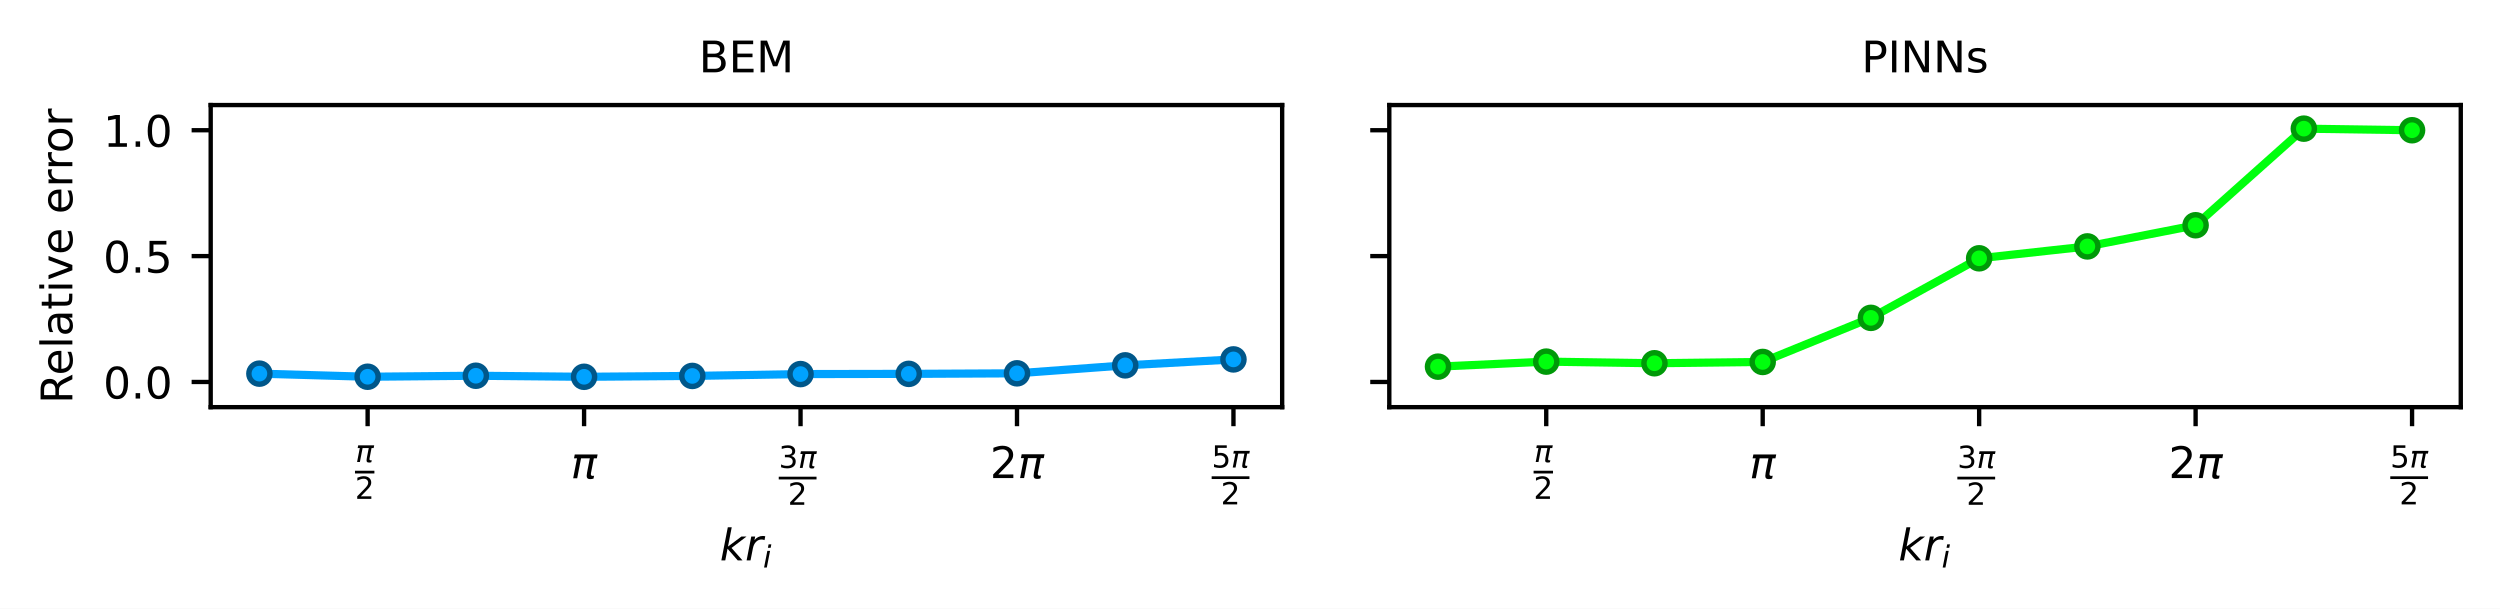
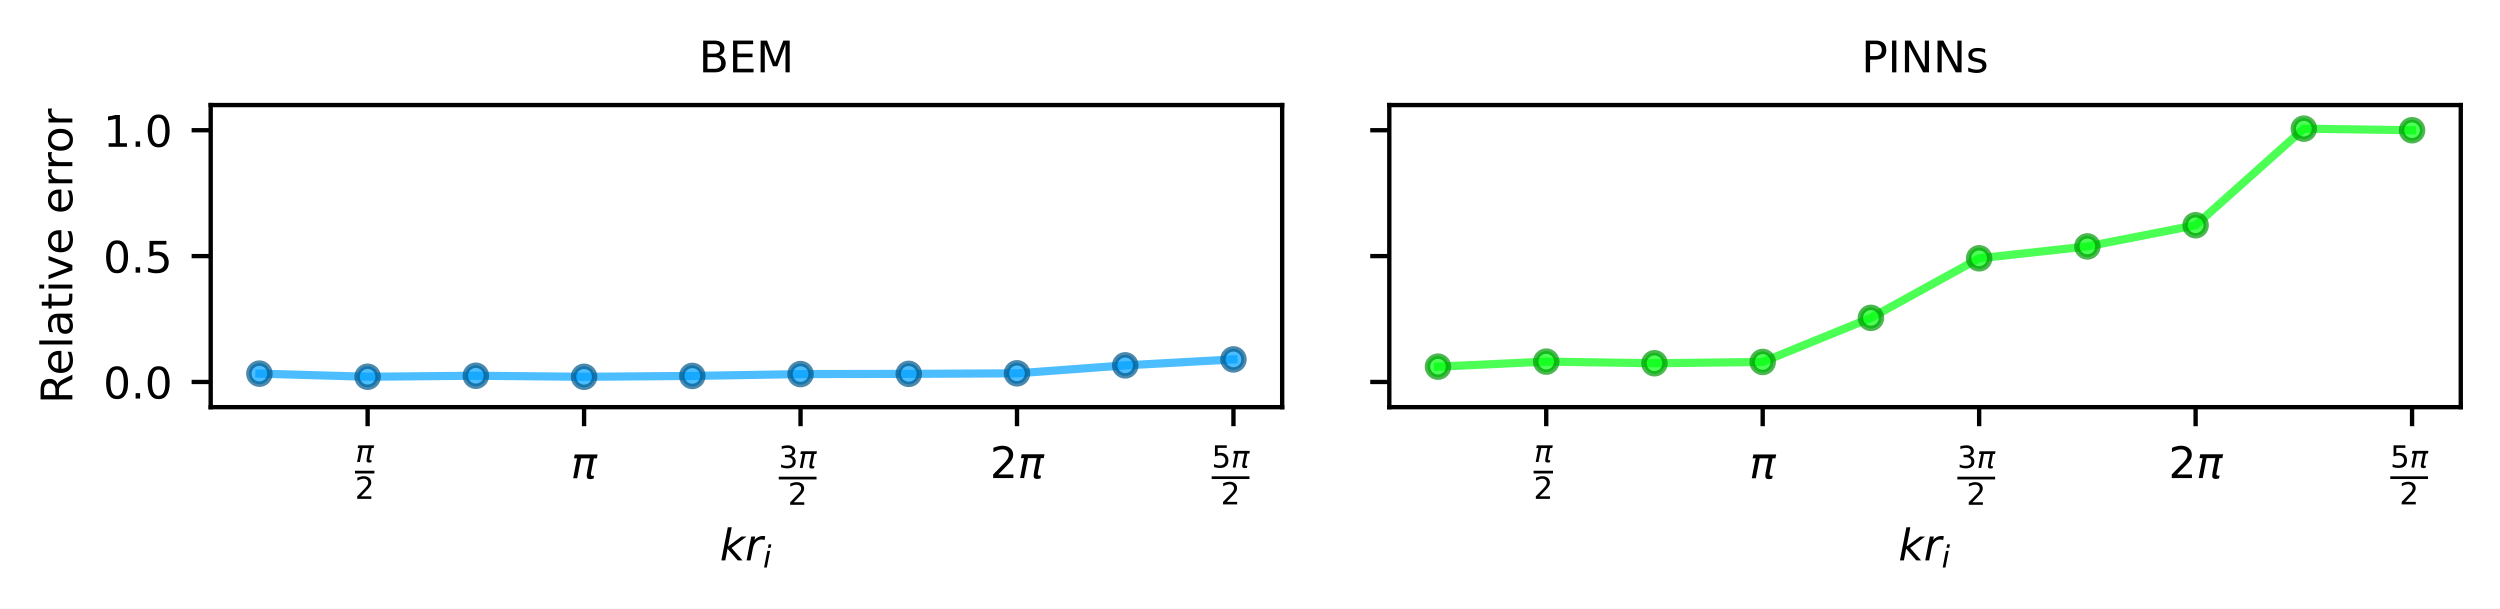
<svg xmlns="http://www.w3.org/2000/svg" xmlns:xlink="http://www.w3.org/1999/xlink" width="458.785pt" height="111.701pt" viewBox="0 0 458.785 111.701" version="1.1">
  <defs>
    <style type="text/css">*{stroke-linejoin: round; stroke-linecap: butt}</style>
  </defs>
  <g id="figure_1">
    <g id="patch_1">
      <path d="M 0 111.701  L 458.785 111.701  L 458.785 0  L 0 0  z " style="fill: #ffffff" />
    </g>
    <g id="axes_1">
      <g id="patch_2">
        <path d="M 38.665 74.719  L 235.294 74.719  L 235.294 19.279  L 38.665 19.279  z " style="fill: #ffffff" />
      </g>
      <g id="line2d_1">
-         <path d="M 47.603 68.569  L 67.464 69.138  L 87.326 68.955  L 107.187 69.147  L 127.049 68.989  L 146.91 68.649  L 166.771 68.61  L 186.633 68.51  L 206.494 67.047  L 226.356 65.956  " clip-path="url(#p0c5acc9a30)" style="fill: none; stroke: #00a2ff; stroke-width: 1.5; stroke-linecap: square" />
+         <path d="M 47.603 68.569  L 67.464 69.138  L 87.326 68.955  L 107.187 69.147  L 127.049 68.989  L 146.91 68.649  L 166.771 68.61  L 186.633 68.51  L 206.494 67.047  L 226.356 65.956  " clip-path="url(#p83d63724ca)" style="fill: none; stroke: #00a2ff; stroke-opacity: 0.7; stroke-width: 1.5; stroke-linecap: square" />
      </g>
      <g id="matplotlib.axis_1">
        <g id="xtick_1">
          <g id="line2d_2">
            <defs>
-               <path id="mdac662b05f" d="M 0 0  L 0 3.5  " style="stroke: #000000; stroke-width: 0.8" />
+               <path id="m0027dcd710" d="M 0 0  L 0 3.5  " style="stroke: #000000; stroke-width: 0.8" />
            </defs>
            <g>
-               <use xlink:href="#mdac662b05f" x="67.464" y="74.719" style="stroke: #000000; stroke-width: 0.8" />
+               <use xlink:href="#m0027dcd710" x="67.464" y="74.719" style="stroke: #000000; stroke-width: 0.8" />
            </g>
          </g>
          <g id="text_1">
            <g transform="translate(65.14413 88.43875) scale(0.08 -0.08)">
              <defs>
                <path id="DejaVuSans-Oblique-3c0" d="M 584 3500  L 3938 3500  L 3825 2925  L 3384 2925  L 2966 775  Q 2922 550 2981 450  Q 3038 353 3209 353  Q 3256 353 3325 363  Q 3397 369 3419 372  L 3338 -44  Q 3222 -84 3103 -103  Q 2981 -122 2866 -122  Q 2491 -122 2388 81  Q 2284 288 2391 838  L 2797 2925  L 1506 2925  L 938 0  L 350 0  L 919 2925  L 472 2925  L 584 3500  z " transform="scale(0.015625)" />
                <path id="DejaVuSans-32" d="M 1228 531  L 3431 531  L 3431 0  L 469 0  L 469 531  Q 828 903 1448 1529  Q 2069 2156 2228 2338  Q 2531 2678 2651 2914  Q 2772 3150 2772 3378  Q 2772 3750 2511 3984  Q 2250 4219 1831 4219  Q 1534 4219 1204 4116  Q 875 4013 500 3803  L 500 4441  Q 881 4594 1212 4672  Q 1544 4750 1819 4750  Q 2544 4750 2975 4387  Q 3406 4025 3406 3419  Q 3406 3131 3298 2873  Q 3191 2616 2906 2266  Q 2828 2175 2409 1742  Q 1991 1309 1228 531  z " transform="scale(0.015625)" />
              </defs>
              <use xlink:href="#DejaVuSans-Oblique-3c0" transform="translate(1 45.71875) scale(0.7)" />
              <use xlink:href="#DejaVuSans-32" transform="translate(0 -38.81875) scale(0.7)" />
              <path d="M 0 19.384  L 0 25.634  L 44.536 25.634  L 44.536 19.384  L 0 19.384  z " />
            </g>
          </g>
        </g>
        <g id="xtick_2">
          <g id="line2d_3">
            <g>
-               <use xlink:href="#mdac662b05f" x="107.187" y="74.719" style="stroke: #000000; stroke-width: 0.8" />
+               <use xlink:href="#m0027dcd710" x="107.187" y="74.719" style="stroke: #000000; stroke-width: 0.8" />
            </g>
          </g>
          <g id="text_2">
            <g transform="translate(104.7471 87.7975) scale(0.08 -0.08)">
              <use xlink:href="#DejaVuSans-Oblique-3c0" transform="translate(0 0.3125)" />
            </g>
          </g>
        </g>
        <g id="xtick_3">
          <g id="line2d_4">
            <g>
-               <use xlink:href="#mdac662b05f" x="146.91" y="74.719" style="stroke: #000000; stroke-width: 0.8" />
+               <use xlink:href="#m0027dcd710" x="146.91" y="74.719" style="stroke: #000000; stroke-width: 0.8" />
            </g>
          </g>
          <g id="text_3">
            <g transform="translate(142.91 89.55875) scale(0.08 -0.08)">
              <defs>
                <path id="DejaVuSans-33" d="M 2597 2516  Q 3050 2419 3304 2112  Q 3559 1806 3559 1356  Q 3559 666 3084 287  Q 2609 -91 1734 -91  Q 1441 -91 1130 -33  Q 819 25 488 141  L 488 750  Q 750 597 1062 519  Q 1375 441 1716 441  Q 2309 441 2620 675  Q 2931 909 2931 1356  Q 2931 1769 2642 2001  Q 2353 2234 1838 2234  L 1294 2234  L 1294 2753  L 1863 2753  Q 2328 2753 2575 2939  Q 2822 3125 2822 3475  Q 2822 3834 2567 4026  Q 2313 4219 1838 4219  Q 1578 4219 1281 4162  Q 984 4106 628 3988  L 628 4550  Q 988 4650 1302 4700  Q 1616 4750 1894 4750  Q 2613 4750 3031 4423  Q 3450 4097 3450 3541  Q 3450 3153 3228 2886  Q 3006 2619 2597 2516  z " transform="scale(0.015625)" />
              </defs>
              <use xlink:href="#DejaVuSans-33" transform="translate(0 46.04688) scale(0.7)" />
              <use xlink:href="#DejaVuSans-Oblique-3c0" transform="translate(44.53613 46.04688) scale(0.7)" />
              <use xlink:href="#DejaVuSans-32" transform="translate(21 -38.49063) scale(0.7)" />
              <path d="M 0 19.712  L 0 25.962  L 86.68 25.962  L 86.68 19.712  L 0 19.712  z " />
            </g>
          </g>
        </g>
        <g id="xtick_4">
          <g id="line2d_5">
            <g>
-               <use xlink:href="#mdac662b05f" x="186.633" y="74.719" style="stroke: #000000; stroke-width: 0.8" />
+               <use xlink:href="#m0027dcd710" x="186.633" y="74.719" style="stroke: #000000; stroke-width: 0.8" />
            </g>
          </g>
          <g id="text_4">
            <g transform="translate(181.673 87.7975) scale(0.08 -0.08)">
              <use xlink:href="#DejaVuSans-32" transform="translate(0 0.78125)" />
              <use xlink:href="#DejaVuSans-Oblique-3c0" transform="translate(63.62305 0.78125)" />
            </g>
          </g>
        </g>
        <g id="xtick_5">
          <g id="line2d_6">
            <g>
-               <use xlink:href="#mdac662b05f" x="226.356" y="74.719" style="stroke: #000000; stroke-width: 0.8" />
+               <use xlink:href="#m0027dcd710" x="226.356" y="74.719" style="stroke: #000000; stroke-width: 0.8" />
            </g>
          </g>
          <g id="text_5">
            <g transform="translate(222.3559 89.47875) scale(0.08 -0.08)">
              <defs>
                <path id="DejaVuSans-35" d="M 691 4666  L 3169 4666  L 3169 4134  L 1269 4134  L 1269 2991  Q 1406 3038 1543 3061  Q 1681 3084 1819 3084  Q 2600 3084 3056 2656  Q 3513 2228 3513 1497  Q 3513 744 3044 326  Q 2575 -91 1722 -91  Q 1428 -91 1123 -41  Q 819 9 494 109  L 494 744  Q 775 591 1075 516  Q 1375 441 1709 441  Q 2250 441 2565 725  Q 2881 1009 2881 1497  Q 2881 1984 2565 2268  Q 2250 2553 1709 2553  Q 1456 2553 1204 2497  Q 953 2441 691 2322  L 691 4666  z " transform="scale(0.015625)" />
              </defs>
              <use xlink:href="#DejaVuSans-35" transform="translate(0 45.96563) scale(0.7)" />
              <use xlink:href="#DejaVuSans-Oblique-3c0" transform="translate(44.53613 45.96563) scale(0.7)" />
              <use xlink:href="#DejaVuSans-32" transform="translate(21 -38.57187) scale(0.7)" />
              <path d="M 0 19.631  L 0 25.881  L 86.68 25.881  L 86.68 19.631  L 0 19.631  z " />
            </g>
          </g>
        </g>
        <g id="text_6">
          <g transform="translate(132.0993 102.8375) scale(0.08 -0.08)">
            <defs>
              <path id="DejaVuSans-Oblique-6b" d="M 1172 4863  L 1747 4863  L 1197 2028  L 3169 3500  L 3916 3500  L 1716 1825  L 3322 0  L 2625 0  L 1131 1709  L 800 0  L 225 0  L 1172 4863  z " transform="scale(0.015625)" />
              <path id="DejaVuSans-Oblique-72" d="M 2853 2969  Q 2766 3016 2653 3041  Q 2541 3066 2413 3066  Q 1953 3066 1609 2717  Q 1266 2369 1153 1784  L 800 0  L 225 0  L 909 3500  L 1484 3500  L 1375 2956  Q 1603 3259 1920 3421  Q 2238 3584 2597 3584  Q 2691 3584 2781 3573  Q 2872 3563 2963 3538  L 2853 2969  z " transform="scale(0.015625)" />
              <path id="DejaVuSans-Oblique-69" d="M 1172 4863  L 1747 4863  L 1606 4134  L 1031 4134  L 1172 4863  z M 909 3500  L 1484 3500  L 800 0  L 225 0  L 909 3500  z " transform="scale(0.015625)" />
            </defs>
            <use xlink:href="#DejaVuSans-Oblique-6b" transform="translate(0 0.015625)" />
            <use xlink:href="#DejaVuSans-Oblique-72" transform="translate(57.91016 0.015625)" />
            <use xlink:href="#DejaVuSans-Oblique-69" transform="translate(99.02344 -16.39062) scale(0.7)" />
          </g>
        </g>
      </g>
      <g id="matplotlib.axis_2">
        <g id="ytick_1">
          <g id="line2d_7">
            <defs>
-               <path id="mc0d4abb651" d="M 0 0  L -3.5 0  " style="stroke: #000000; stroke-width: 0.8" />
+               <path id="me4d49abcf4" d="M 0 0  L -3.5 0  " style="stroke: #000000; stroke-width: 0.8" />
            </defs>
            <g>
-               <use xlink:href="#mc0d4abb651" x="38.665" y="70.099" style="stroke: #000000; stroke-width: 0.8" />
+               <use xlink:href="#me4d49abcf4" x="38.665" y="70.099" style="stroke: #000000; stroke-width: 0.8" />
            </g>
          </g>
          <g id="text_7">
            <g transform="translate(18.9425 73.13813) scale(0.08 -0.08)">
              <defs>
                <path id="DejaVuSans-30" d="M 2034 4250  Q 1547 4250 1301 3770  Q 1056 3291 1056 2328  Q 1056 1369 1301 889  Q 1547 409 2034 409  Q 2525 409 2770 889  Q 3016 1369 3016 2328  Q 3016 3291 2770 3770  Q 2525 4250 2034 4250  z M 2034 4750  Q 2819 4750 3233 4129  Q 3647 3509 3647 2328  Q 3647 1150 3233 529  Q 2819 -91 2034 -91  Q 1250 -91 836 529  Q 422 1150 422 2328  Q 422 3509 836 4129  Q 1250 4750 2034 4750  z " transform="scale(0.015625)" />
                <path id="DejaVuSans-2e" d="M 684 794  L 1344 794  L 1344 0  L 684 0  L 684 794  z " transform="scale(0.015625)" />
              </defs>
              <use xlink:href="#DejaVuSans-30" />
              <use xlink:href="#DejaVuSans-2e" x="63.623" />
              <use xlink:href="#DejaVuSans-30" x="95.41" />
            </g>
          </g>
        </g>
        <g id="ytick_2">
          <g id="line2d_8">
            <g>
-               <use xlink:href="#mc0d4abb651" x="38.665" y="46.999" style="stroke: #000000; stroke-width: 0.8" />
+               <use xlink:href="#me4d49abcf4" x="38.665" y="46.999" style="stroke: #000000; stroke-width: 0.8" />
            </g>
          </g>
          <g id="text_8">
            <g transform="translate(18.9425 50.03813) scale(0.08 -0.08)">
              <use xlink:href="#DejaVuSans-30" />
              <use xlink:href="#DejaVuSans-2e" x="63.623" />
              <use xlink:href="#DejaVuSans-35" x="95.41" />
            </g>
          </g>
        </g>
        <g id="ytick_3">
          <g id="line2d_9">
            <g>
-               <use xlink:href="#mc0d4abb651" x="38.665" y="23.899" style="stroke: #000000; stroke-width: 0.8" />
+               <use xlink:href="#me4d49abcf4" x="38.665" y="23.899" style="stroke: #000000; stroke-width: 0.8" />
            </g>
          </g>
          <g id="text_9">
            <g transform="translate(18.9425 26.93812) scale(0.08 -0.08)">
              <defs>
                <path id="DejaVuSans-31" d="M 794 531  L 1825 531  L 1825 4091  L 703 3866  L 703 4441  L 1819 4666  L 2450 4666  L 2450 531  L 3481 531  L 3481 0  L 794 0  L 794 531  z " transform="scale(0.015625)" />
              </defs>
              <use xlink:href="#DejaVuSans-31" />
              <use xlink:href="#DejaVuSans-2e" x="63.623" />
              <use xlink:href="#DejaVuSans-30" x="95.41" />
            </g>
          </g>
        </g>
        <g id="text_10">
          <g transform="translate(13.27875 74.08312) rotate(-90) scale(0.08 -0.08)">
            <defs>
              <path id="DejaVuSans-52" d="M 2841 2188  Q 3044 2119 3236 1894  Q 3428 1669 3622 1275  L 4263 0  L 3584 0  L 2988 1197  Q 2756 1666 2539 1819  Q 2322 1972 1947 1972  L 1259 1972  L 1259 0  L 628 0  L 628 4666  L 2053 4666  Q 2853 4666 3247 4331  Q 3641 3997 3641 3322  Q 3641 2881 3436 2590  Q 3231 2300 2841 2188  z M 1259 4147  L 1259 2491  L 2053 2491  Q 2509 2491 2742 2702  Q 2975 2913 2975 3322  Q 2975 3731 2742 3939  Q 2509 4147 2053 4147  L 1259 4147  z " transform="scale(0.015625)" />
              <path id="DejaVuSans-65" d="M 3597 1894  L 3597 1613  L 953 1613  Q 991 1019 1311 708  Q 1631 397 2203 397  Q 2534 397 2845 478  Q 3156 559 3463 722  L 3463 178  Q 3153 47 2828 -22  Q 2503 -91 2169 -91  Q 1331 -91 842 396  Q 353 884 353 1716  Q 353 2575 817 3079  Q 1281 3584 2069 3584  Q 2775 3584 3186 3129  Q 3597 2675 3597 1894  z M 3022 2063  Q 3016 2534 2758 2815  Q 2500 3097 2075 3097  Q 1594 3097 1305 2825  Q 1016 2553 972 2059  L 3022 2063  z " transform="scale(0.015625)" />
              <path id="DejaVuSans-6c" d="M 603 4863  L 1178 4863  L 1178 0  L 603 0  L 603 4863  z " transform="scale(0.015625)" />
              <path id="DejaVuSans-61" d="M 2194 1759  Q 1497 1759 1228 1600  Q 959 1441 959 1056  Q 959 750 1161 570  Q 1363 391 1709 391  Q 2188 391 2477 730  Q 2766 1069 2766 1631  L 2766 1759  L 2194 1759  z M 3341 1997  L 3341 0  L 2766 0  L 2766 531  Q 2569 213 2275 61  Q 1981 -91 1556 -91  Q 1019 -91 701 211  Q 384 513 384 1019  Q 384 1609 779 1909  Q 1175 2209 1959 2209  L 2766 2209  L 2766 2266  Q 2766 2663 2505 2880  Q 2244 3097 1772 3097  Q 1472 3097 1187 3025  Q 903 2953 641 2809  L 641 3341  Q 956 3463 1253 3523  Q 1550 3584 1831 3584  Q 2591 3584 2966 3190  Q 3341 2797 3341 1997  z " transform="scale(0.015625)" />
              <path id="DejaVuSans-74" d="M 1172 4494  L 1172 3500  L 2356 3500  L 2356 3053  L 1172 3053  L 1172 1153  Q 1172 725 1289 603  Q 1406 481 1766 481  L 2356 481  L 2356 0  L 1766 0  Q 1100 0 847 248  Q 594 497 594 1153  L 594 3053  L 172 3053  L 172 3500  L 594 3500  L 594 4494  L 1172 4494  z " transform="scale(0.015625)" />
              <path id="DejaVuSans-69" d="M 603 3500  L 1178 3500  L 1178 0  L 603 0  L 603 3500  z M 603 4863  L 1178 4863  L 1178 4134  L 603 4134  L 603 4863  z " transform="scale(0.015625)" />
              <path id="DejaVuSans-76" d="M 191 3500  L 800 3500  L 1894 563  L 2988 3500  L 3597 3500  L 2284 0  L 1503 0  L 191 3500  z " transform="scale(0.015625)" />
              <path id="DejaVuSans-20" transform="scale(0.015625)" />
              <path id="DejaVuSans-72" d="M 2631 2963  Q 2534 3019 2420 3045  Q 2306 3072 2169 3072  Q 1681 3072 1420 2755  Q 1159 2438 1159 1844  L 1159 0  L 581 0  L 581 3500  L 1159 3500  L 1159 2956  Q 1341 3275 1631 3429  Q 1922 3584 2338 3584  Q 2397 3584 2469 3576  Q 2541 3569 2628 3553  L 2631 2963  z " transform="scale(0.015625)" />
              <path id="DejaVuSans-6f" d="M 1959 3097  Q 1497 3097 1228 2736  Q 959 2375 959 1747  Q 959 1119 1226 758  Q 1494 397 1959 397  Q 2419 397 2687 759  Q 2956 1122 2956 1747  Q 2956 2369 2687 2733  Q 2419 3097 1959 3097  z M 1959 3584  Q 2709 3584 3137 3096  Q 3566 2609 3566 1747  Q 3566 888 3137 398  Q 2709 -91 1959 -91  Q 1206 -91 779 398  Q 353 888 353 1747  Q 353 2609 779 3096  Q 1206 3584 1959 3584  z " transform="scale(0.015625)" />
            </defs>
            <use xlink:href="#DejaVuSans-52" />
            <use xlink:href="#DejaVuSans-65" x="64.982" />
            <use xlink:href="#DejaVuSans-6c" x="126.506" />
            <use xlink:href="#DejaVuSans-61" x="154.289" />
            <use xlink:href="#DejaVuSans-74" x="215.568" />
            <use xlink:href="#DejaVuSans-69" x="254.777" />
            <use xlink:href="#DejaVuSans-76" x="282.561" />
            <use xlink:href="#DejaVuSans-65" x="341.74" />
            <use xlink:href="#DejaVuSans-20" x="403.264" />
            <use xlink:href="#DejaVuSans-65" x="435.051" />
            <use xlink:href="#DejaVuSans-72" x="496.574" />
            <use xlink:href="#DejaVuSans-72" x="535.938" />
            <use xlink:href="#DejaVuSans-6f" x="574.801" />
            <use xlink:href="#DejaVuSans-72" x="635.982" />
          </g>
        </g>
      </g>
      <g id="PathCollection_1">
        <defs>
-           <path id="mcaccc24003" d="M 0 1.936  C 0.514 1.936 1.006 1.732 1.369 1.369  C 1.732 1.006 1.936 0.514 1.936 0  C 1.936 -0.514 1.732 -1.006 1.369 -1.369  C 1.006 -1.732 0.514 -1.936 0 -1.936  C -0.514 -1.936 -1.006 -1.732 -1.369 -1.369  C -1.732 -1.006 -1.936 -0.514 -1.936 0  C -1.936 0.514 -1.732 1.006 -1.369 1.369  C -1.006 1.732 -0.514 1.936 0 1.936  z " style="stroke: #00578a" />
+           <path id="md3397519d8" d="M 0 1.936  C 0.514 1.936 1.006 1.732 1.369 1.369  C 1.732 1.006 1.936 0.514 1.936 0  C 1.936 -0.514 1.732 -1.006 1.369 -1.369  C 1.006 -1.732 0.514 -1.936 0 -1.936  C -0.514 -1.936 -1.006 -1.732 -1.369 -1.369  C -1.732 -1.006 -1.936 -0.514 -1.936 0  C -1.936 0.514 -1.732 1.006 -1.369 1.369  C -1.006 1.732 -0.514 1.936 0 1.936  z " style="stroke: #00578a; stroke-opacity: 0.7" />
        </defs>
-         <g clip-path="url(#p0c5acc9a30)">
-           <use xlink:href="#mcaccc24003" x="47.603" y="68.569" style="fill: #00a2ff; stroke: #00578a" />
-           <use xlink:href="#mcaccc24003" x="67.464" y="69.138" style="fill: #00a2ff; stroke: #00578a" />
-           <use xlink:href="#mcaccc24003" x="87.326" y="68.955" style="fill: #00a2ff; stroke: #00578a" />
-           <use xlink:href="#mcaccc24003" x="107.187" y="69.147" style="fill: #00a2ff; stroke: #00578a" />
-           <use xlink:href="#mcaccc24003" x="127.049" y="68.989" style="fill: #00a2ff; stroke: #00578a" />
-           <use xlink:href="#mcaccc24003" x="146.91" y="68.649" style="fill: #00a2ff; stroke: #00578a" />
-           <use xlink:href="#mcaccc24003" x="166.771" y="68.61" style="fill: #00a2ff; stroke: #00578a" />
-           <use xlink:href="#mcaccc24003" x="186.633" y="68.51" style="fill: #00a2ff; stroke: #00578a" />
-           <use xlink:href="#mcaccc24003" x="206.494" y="67.047" style="fill: #00a2ff; stroke: #00578a" />
-           <use xlink:href="#mcaccc24003" x="226.356" y="65.956" style="fill: #00a2ff; stroke: #00578a" />
+         <g clip-path="url(#p83d63724ca)">
+           <use xlink:href="#md3397519d8" x="47.603" y="68.569" style="fill: #00a2ff; fill-opacity: 0.7; stroke: #00578a; stroke-opacity: 0.7" />
+           <use xlink:href="#md3397519d8" x="67.464" y="69.138" style="fill: #00a2ff; fill-opacity: 0.7; stroke: #00578a; stroke-opacity: 0.7" />
+           <use xlink:href="#md3397519d8" x="87.326" y="68.955" style="fill: #00a2ff; fill-opacity: 0.7; stroke: #00578a; stroke-opacity: 0.7" />
+           <use xlink:href="#md3397519d8" x="107.187" y="69.147" style="fill: #00a2ff; fill-opacity: 0.7; stroke: #00578a; stroke-opacity: 0.7" />
+           <use xlink:href="#md3397519d8" x="127.049" y="68.989" style="fill: #00a2ff; fill-opacity: 0.7; stroke: #00578a; stroke-opacity: 0.7" />
+           <use xlink:href="#md3397519d8" x="146.91" y="68.649" style="fill: #00a2ff; fill-opacity: 0.7; stroke: #00578a; stroke-opacity: 0.7" />
+           <use xlink:href="#md3397519d8" x="166.771" y="68.61" style="fill: #00a2ff; fill-opacity: 0.7; stroke: #00578a; stroke-opacity: 0.7" />
+           <use xlink:href="#md3397519d8" x="186.633" y="68.51" style="fill: #00a2ff; fill-opacity: 0.7; stroke: #00578a; stroke-opacity: 0.7" />
+           <use xlink:href="#md3397519d8" x="206.494" y="67.047" style="fill: #00a2ff; fill-opacity: 0.7; stroke: #00578a; stroke-opacity: 0.7" />
+           <use xlink:href="#md3397519d8" x="226.356" y="65.956" style="fill: #00a2ff; fill-opacity: 0.7; stroke: #00578a; stroke-opacity: 0.7" />
        </g>
      </g>
      <g id="patch_3">
        <path d="M 38.665 74.719  L 38.665 19.279  " style="fill: none; stroke: #000000; stroke-width: 0.8; stroke-linejoin: miter; stroke-linecap: square" />
      </g>
      <g id="patch_4">
        <path d="M 235.294 74.719  L 235.294 19.279  " style="fill: none; stroke: #000000; stroke-width: 0.8; stroke-linejoin: miter; stroke-linecap: square" />
      </g>
      <g id="patch_5">
        <path d="M 38.665 74.719  L 235.294 74.719  " style="fill: none; stroke: #000000; stroke-width: 0.8; stroke-linejoin: miter; stroke-linecap: square" />
      </g>
      <g id="patch_6">
        <path d="M 38.665 19.279  L 235.294 19.279  " style="fill: none; stroke: #000000; stroke-width: 0.8; stroke-linejoin: miter; stroke-linecap: square" />
      </g>
      <g id="text_11">
        <g transform="translate(128.2562 13.27875) scale(0.08 -0.08)">
          <defs>
            <path id="DejaVuSans-42" d="M 1259 2228  L 1259 519  L 2272 519  Q 2781 519 3026 730  Q 3272 941 3272 1375  Q 3272 1813 3026 2020  Q 2781 2228 2272 2228  L 1259 2228  z M 1259 4147  L 1259 2741  L 2194 2741  Q 2656 2741 2882 2914  Q 3109 3088 3109 3444  Q 3109 3797 2882 3972  Q 2656 4147 2194 4147  L 1259 4147  z M 628 4666  L 2241 4666  Q 2963 4666 3353 4366  Q 3744 4066 3744 3513  Q 3744 3084 3544 2831  Q 3344 2578 2956 2516  Q 3422 2416 3680 2098  Q 3938 1781 3938 1306  Q 3938 681 3513 340  Q 3088 0 2303 0  L 628 0  L 628 4666  z " transform="scale(0.015625)" />
            <path id="DejaVuSans-45" d="M 628 4666  L 3578 4666  L 3578 4134  L 1259 4134  L 1259 2753  L 3481 2753  L 3481 2222  L 1259 2222  L 1259 531  L 3634 531  L 3634 0  L 628 0  L 628 4666  z " transform="scale(0.015625)" />
            <path id="DejaVuSans-4d" d="M 628 4666  L 1569 4666  L 2759 1491  L 3956 4666  L 4897 4666  L 4897 0  L 4281 0  L 4281 4097  L 3078 897  L 2444 897  L 1241 4097  L 1241 0  L 628 0  L 628 4666  z " transform="scale(0.015625)" />
          </defs>
          <use xlink:href="#DejaVuSans-42" />
          <use xlink:href="#DejaVuSans-45" x="68.604" />
          <use xlink:href="#DejaVuSans-4d" x="131.787" />
        </g>
      </g>
    </g>
    <g id="axes_2">
      <g id="patch_7">
        <path d="M 254.956 74.719  L 451.585 74.719  L 451.585 19.279  L 254.956 19.279  z " style="fill: #ffffff" />
      </g>
      <g id="line2d_10">
-         <path d="M 263.894 67.286  L 283.756 66.362  L 303.617 66.662  L 323.479 66.424  L 343.34 58.332  L 363.201 47.402  L 383.063 45.218  L 402.924 41.336  L 422.786 23.61  L 442.647 23.901  " clip-path="url(#p3d34484793)" style="fill: none; stroke: #00ff0d; stroke-width: 1.5; stroke-linecap: square" />
+         <path d="M 263.894 67.286  L 283.756 66.362  L 303.617 66.662  L 323.479 66.424  L 343.34 58.332  L 363.201 47.402  L 383.063 45.218  L 402.924 41.336  L 422.786 23.61  L 442.647 23.901  " clip-path="url(#p08909d598a)" style="fill: none; stroke: #00ff0d; stroke-opacity: 0.7; stroke-width: 1.5; stroke-linecap: square" />
      </g>
      <g id="matplotlib.axis_3">
        <g id="xtick_6">
          <g id="line2d_11">
            <g>
-               <use xlink:href="#mdac662b05f" x="283.756" y="74.719" style="stroke: #000000; stroke-width: 0.8" />
+               <use xlink:href="#m0027dcd710" x="283.756" y="74.719" style="stroke: #000000; stroke-width: 0.8" />
            </g>
          </g>
          <g id="text_12">
            <g transform="translate(281.4356 88.43875) scale(0.08 -0.08)">
              <use xlink:href="#DejaVuSans-Oblique-3c0" transform="translate(1 45.71875) scale(0.7)" />
              <use xlink:href="#DejaVuSans-32" transform="translate(0 -38.81875) scale(0.7)" />
              <path d="M 0 19.384  L 0 25.634  L 44.536 25.634  L 44.536 19.384  L 0 19.384  z " />
            </g>
          </g>
        </g>
        <g id="xtick_7">
          <g id="line2d_12">
            <g>
-               <use xlink:href="#mdac662b05f" x="323.479" y="74.719" style="stroke: #000000; stroke-width: 0.8" />
+               <use xlink:href="#m0027dcd710" x="323.479" y="74.719" style="stroke: #000000; stroke-width: 0.8" />
            </g>
          </g>
          <g id="text_13">
            <g transform="translate(321.0385 87.7975) scale(0.08 -0.08)">
              <use xlink:href="#DejaVuSans-Oblique-3c0" transform="translate(0 0.3125)" />
            </g>
          </g>
        </g>
        <g id="xtick_8">
          <g id="line2d_13">
            <g>
-               <use xlink:href="#mdac662b05f" x="363.201" y="74.719" style="stroke: #000000; stroke-width: 0.8" />
+               <use xlink:href="#m0027dcd710" x="363.201" y="74.719" style="stroke: #000000; stroke-width: 0.8" />
            </g>
          </g>
          <g id="text_14">
            <g transform="translate(359.2015 89.55875) scale(0.08 -0.08)">
              <use xlink:href="#DejaVuSans-33" transform="translate(0 46.04688) scale(0.7)" />
              <use xlink:href="#DejaVuSans-Oblique-3c0" transform="translate(44.53613 46.04688) scale(0.7)" />
              <use xlink:href="#DejaVuSans-32" transform="translate(21 -38.49063) scale(0.7)" />
              <path d="M 0 19.712  L 0 25.962  L 86.68 25.962  L 86.68 19.712  L 0 19.712  z " />
            </g>
          </g>
        </g>
        <g id="xtick_9">
          <g id="line2d_14">
            <g>
-               <use xlink:href="#mdac662b05f" x="402.924" y="74.719" style="stroke: #000000; stroke-width: 0.8" />
+               <use xlink:href="#m0027dcd710" x="402.924" y="74.719" style="stroke: #000000; stroke-width: 0.8" />
            </g>
          </g>
          <g id="text_15">
            <g transform="translate(397.9644 87.7975) scale(0.08 -0.08)">
              <use xlink:href="#DejaVuSans-32" transform="translate(0 0.78125)" />
              <use xlink:href="#DejaVuSans-Oblique-3c0" transform="translate(63.62305 0.78125)" />
            </g>
          </g>
        </g>
        <g id="xtick_10">
          <g id="line2d_15">
            <g>
-               <use xlink:href="#mdac662b05f" x="442.647" y="74.719" style="stroke: #000000; stroke-width: 0.8" />
+               <use xlink:href="#m0027dcd710" x="442.647" y="74.719" style="stroke: #000000; stroke-width: 0.8" />
            </g>
          </g>
          <g id="text_16">
            <g transform="translate(438.6473 89.47875) scale(0.08 -0.08)">
              <use xlink:href="#DejaVuSans-35" transform="translate(0 45.96563) scale(0.7)" />
              <use xlink:href="#DejaVuSans-Oblique-3c0" transform="translate(44.53613 45.96563) scale(0.7)" />
              <use xlink:href="#DejaVuSans-32" transform="translate(21 -38.57187) scale(0.7)" />
              <path d="M 0 19.631  L 0 25.881  L 86.68 25.881  L 86.68 19.631  L 0 19.631  z " />
            </g>
          </g>
        </g>
        <g id="text_17">
          <g transform="translate(348.3907 102.8375) scale(0.08 -0.08)">
            <use xlink:href="#DejaVuSans-Oblique-6b" transform="translate(0 0.015625)" />
            <use xlink:href="#DejaVuSans-Oblique-72" transform="translate(57.91016 0.015625)" />
            <use xlink:href="#DejaVuSans-Oblique-69" transform="translate(99.02344 -16.39062) scale(0.7)" />
          </g>
        </g>
      </g>
      <g id="matplotlib.axis_4">
        <g id="ytick_4">
          <g id="line2d_16">
            <g>
-               <use xlink:href="#mc0d4abb651" x="254.956" y="70.099" style="stroke: #000000; stroke-width: 0.8" />
+               <use xlink:href="#me4d49abcf4" x="254.956" y="70.099" style="stroke: #000000; stroke-width: 0.8" />
            </g>
          </g>
        </g>
        <g id="ytick_5">
          <g id="line2d_17">
            <g>
-               <use xlink:href="#mc0d4abb651" x="254.956" y="46.999" style="stroke: #000000; stroke-width: 0.8" />
+               <use xlink:href="#me4d49abcf4" x="254.956" y="46.999" style="stroke: #000000; stroke-width: 0.8" />
            </g>
          </g>
        </g>
        <g id="ytick_6">
          <g id="line2d_18">
            <g>
-               <use xlink:href="#mc0d4abb651" x="254.956" y="23.899" style="stroke: #000000; stroke-width: 0.8" />
+               <use xlink:href="#me4d49abcf4" x="254.956" y="23.899" style="stroke: #000000; stroke-width: 0.8" />
            </g>
          </g>
        </g>
      </g>
      <g id="PathCollection_2">
        <defs>
-           <path id="mb3f56c1ea4" d="M 0 1.936  C 0.514 1.936 1.006 1.732 1.369 1.369  C 1.732 1.006 1.936 0.514 1.936 0  C 1.936 -0.514 1.732 -1.006 1.369 -1.369  C 1.006 -1.732 0.514 -1.936 0 -1.936  C -0.514 -1.936 -1.006 -1.732 -1.369 -1.369  C -1.732 -1.006 -1.936 -0.514 -1.936 0  C -1.936 0.514 -1.732 1.006 -1.369 1.369  C -1.006 1.732 -0.514 1.936 0 1.936  z " style="stroke: #009908" />
+           <path id="m6bbca69510" d="M 0 1.936  C 0.514 1.936 1.006 1.732 1.369 1.369  C 1.732 1.006 1.936 0.514 1.936 0  C 1.936 -0.514 1.732 -1.006 1.369 -1.369  C 1.006 -1.732 0.514 -1.936 0 -1.936  C -0.514 -1.936 -1.006 -1.732 -1.369 -1.369  C -1.732 -1.006 -1.936 -0.514 -1.936 0  C -1.936 0.514 -1.732 1.006 -1.369 1.369  C -1.006 1.732 -0.514 1.936 0 1.936  z " style="stroke: #009908; stroke-opacity: 0.7" />
        </defs>
-         <g clip-path="url(#p3d34484793)">
-           <use xlink:href="#mb3f56c1ea4" x="263.894" y="67.286" style="fill: #00ff0d; stroke: #009908" />
-           <use xlink:href="#mb3f56c1ea4" x="283.756" y="66.362" style="fill: #00ff0d; stroke: #009908" />
-           <use xlink:href="#mb3f56c1ea4" x="303.617" y="66.662" style="fill: #00ff0d; stroke: #009908" />
-           <use xlink:href="#mb3f56c1ea4" x="323.479" y="66.424" style="fill: #00ff0d; stroke: #009908" />
-           <use xlink:href="#mb3f56c1ea4" x="343.34" y="58.332" style="fill: #00ff0d; stroke: #009908" />
-           <use xlink:href="#mb3f56c1ea4" x="363.201" y="47.402" style="fill: #00ff0d; stroke: #009908" />
-           <use xlink:href="#mb3f56c1ea4" x="383.063" y="45.218" style="fill: #00ff0d; stroke: #009908" />
-           <use xlink:href="#mb3f56c1ea4" x="402.924" y="41.336" style="fill: #00ff0d; stroke: #009908" />
-           <use xlink:href="#mb3f56c1ea4" x="422.786" y="23.61" style="fill: #00ff0d; stroke: #009908" />
-           <use xlink:href="#mb3f56c1ea4" x="442.647" y="23.901" style="fill: #00ff0d; stroke: #009908" />
+         <g clip-path="url(#p08909d598a)">
+           <use xlink:href="#m6bbca69510" x="263.894" y="67.286" style="fill: #00ff0d; fill-opacity: 0.7; stroke: #009908; stroke-opacity: 0.7" />
+           <use xlink:href="#m6bbca69510" x="283.756" y="66.362" style="fill: #00ff0d; fill-opacity: 0.7; stroke: #009908; stroke-opacity: 0.7" />
+           <use xlink:href="#m6bbca69510" x="303.617" y="66.662" style="fill: #00ff0d; fill-opacity: 0.7; stroke: #009908; stroke-opacity: 0.7" />
+           <use xlink:href="#m6bbca69510" x="323.479" y="66.424" style="fill: #00ff0d; fill-opacity: 0.7; stroke: #009908; stroke-opacity: 0.7" />
+           <use xlink:href="#m6bbca69510" x="343.34" y="58.332" style="fill: #00ff0d; fill-opacity: 0.7; stroke: #009908; stroke-opacity: 0.7" />
+           <use xlink:href="#m6bbca69510" x="363.201" y="47.402" style="fill: #00ff0d; fill-opacity: 0.7; stroke: #009908; stroke-opacity: 0.7" />
+           <use xlink:href="#m6bbca69510" x="383.063" y="45.218" style="fill: #00ff0d; fill-opacity: 0.7; stroke: #009908; stroke-opacity: 0.7" />
+           <use xlink:href="#m6bbca69510" x="402.924" y="41.336" style="fill: #00ff0d; fill-opacity: 0.7; stroke: #009908; stroke-opacity: 0.7" />
+           <use xlink:href="#m6bbca69510" x="422.786" y="23.61" style="fill: #00ff0d; fill-opacity: 0.7; stroke: #009908; stroke-opacity: 0.7" />
+           <use xlink:href="#m6bbca69510" x="442.647" y="23.901" style="fill: #00ff0d; fill-opacity: 0.7; stroke: #009908; stroke-opacity: 0.7" />
        </g>
      </g>
      <g id="patch_8">
        <path d="M 254.956 74.719  L 254.956 19.279  " style="fill: none; stroke: #000000; stroke-width: 0.8; stroke-linejoin: miter; stroke-linecap: square" />
      </g>
      <g id="patch_9">
        <path d="M 451.585 74.719  L 451.585 19.279  " style="fill: none; stroke: #000000; stroke-width: 0.8; stroke-linejoin: miter; stroke-linecap: square" />
      </g>
      <g id="patch_10">
        <path d="M 254.956 74.719  L 451.585 74.719  " style="fill: none; stroke: #000000; stroke-width: 0.8; stroke-linejoin: miter; stroke-linecap: square" />
      </g>
      <g id="patch_11">
        <path d="M 254.956 19.279  L 451.585 19.279  " style="fill: none; stroke: #000000; stroke-width: 0.8; stroke-linejoin: miter; stroke-linecap: square" />
      </g>
      <g id="text_18">
        <g transform="translate(341.6101 13.27875) scale(0.08 -0.08)">
          <defs>
            <path id="DejaVuSans-50" d="M 1259 4147  L 1259 2394  L 2053 2394  Q 2494 2394 2734 2622  Q 2975 2850 2975 3272  Q 2975 3691 2734 3919  Q 2494 4147 2053 4147  L 1259 4147  z M 628 4666  L 2053 4666  Q 2838 4666 3239 4311  Q 3641 3956 3641 3272  Q 3641 2581 3239 2228  Q 2838 1875 2053 1875  L 1259 1875  L 1259 0  L 628 0  L 628 4666  z " transform="scale(0.015625)" />
            <path id="DejaVuSans-49" d="M 628 4666  L 1259 4666  L 1259 0  L 628 0  L 628 4666  z " transform="scale(0.015625)" />
            <path id="DejaVuSans-4e" d="M 628 4666  L 1478 4666  L 3547 763  L 3547 4666  L 4159 4666  L 4159 0  L 3309 0  L 1241 3903  L 1241 0  L 628 0  L 628 4666  z " transform="scale(0.015625)" />
            <path id="DejaVuSans-73" d="M 2834 3397  L 2834 2853  Q 2591 2978 2328 3040  Q 2066 3103 1784 3103  Q 1356 3103 1142 2972  Q 928 2841 928 2578  Q 928 2378 1081 2264  Q 1234 2150 1697 2047  L 1894 2003  Q 2506 1872 2764 1633  Q 3022 1394 3022 966  Q 3022 478 2636 193  Q 2250 -91 1575 -91  Q 1294 -91 989 -36  Q 684 19 347 128  L 347 722  Q 666 556 975 473  Q 1284 391 1588 391  Q 1994 391 2212 530  Q 2431 669 2431 922  Q 2431 1156 2273 1281  Q 2116 1406 1581 1522  L 1381 1569  Q 847 1681 609 1914  Q 372 2147 372 2553  Q 372 3047 722 3315  Q 1072 3584 1716 3584  Q 2034 3584 2315 3537  Q 2597 3491 2834 3397  z " transform="scale(0.015625)" />
          </defs>
          <use xlink:href="#DejaVuSans-50" />
          <use xlink:href="#DejaVuSans-49" x="60.303" />
          <use xlink:href="#DejaVuSans-4e" x="89.795" />
          <use xlink:href="#DejaVuSans-4e" x="164.6" />
          <use xlink:href="#DejaVuSans-73" x="239.404" />
        </g>
      </g>
    </g>
  </g>
  <defs>
-     <clipPath id="p0c5acc9a30">
+     <clipPath id="p83d63724ca">
      <rect x="38.665" y="19.279" width="196.629" height="55.44" />
    </clipPath>
-     <clipPath id="p3d34484793">
+     <clipPath id="p08909d598a">
      <rect x="254.956" y="19.279" width="196.629" height="55.44" />
    </clipPath>
  </defs>
</svg>
